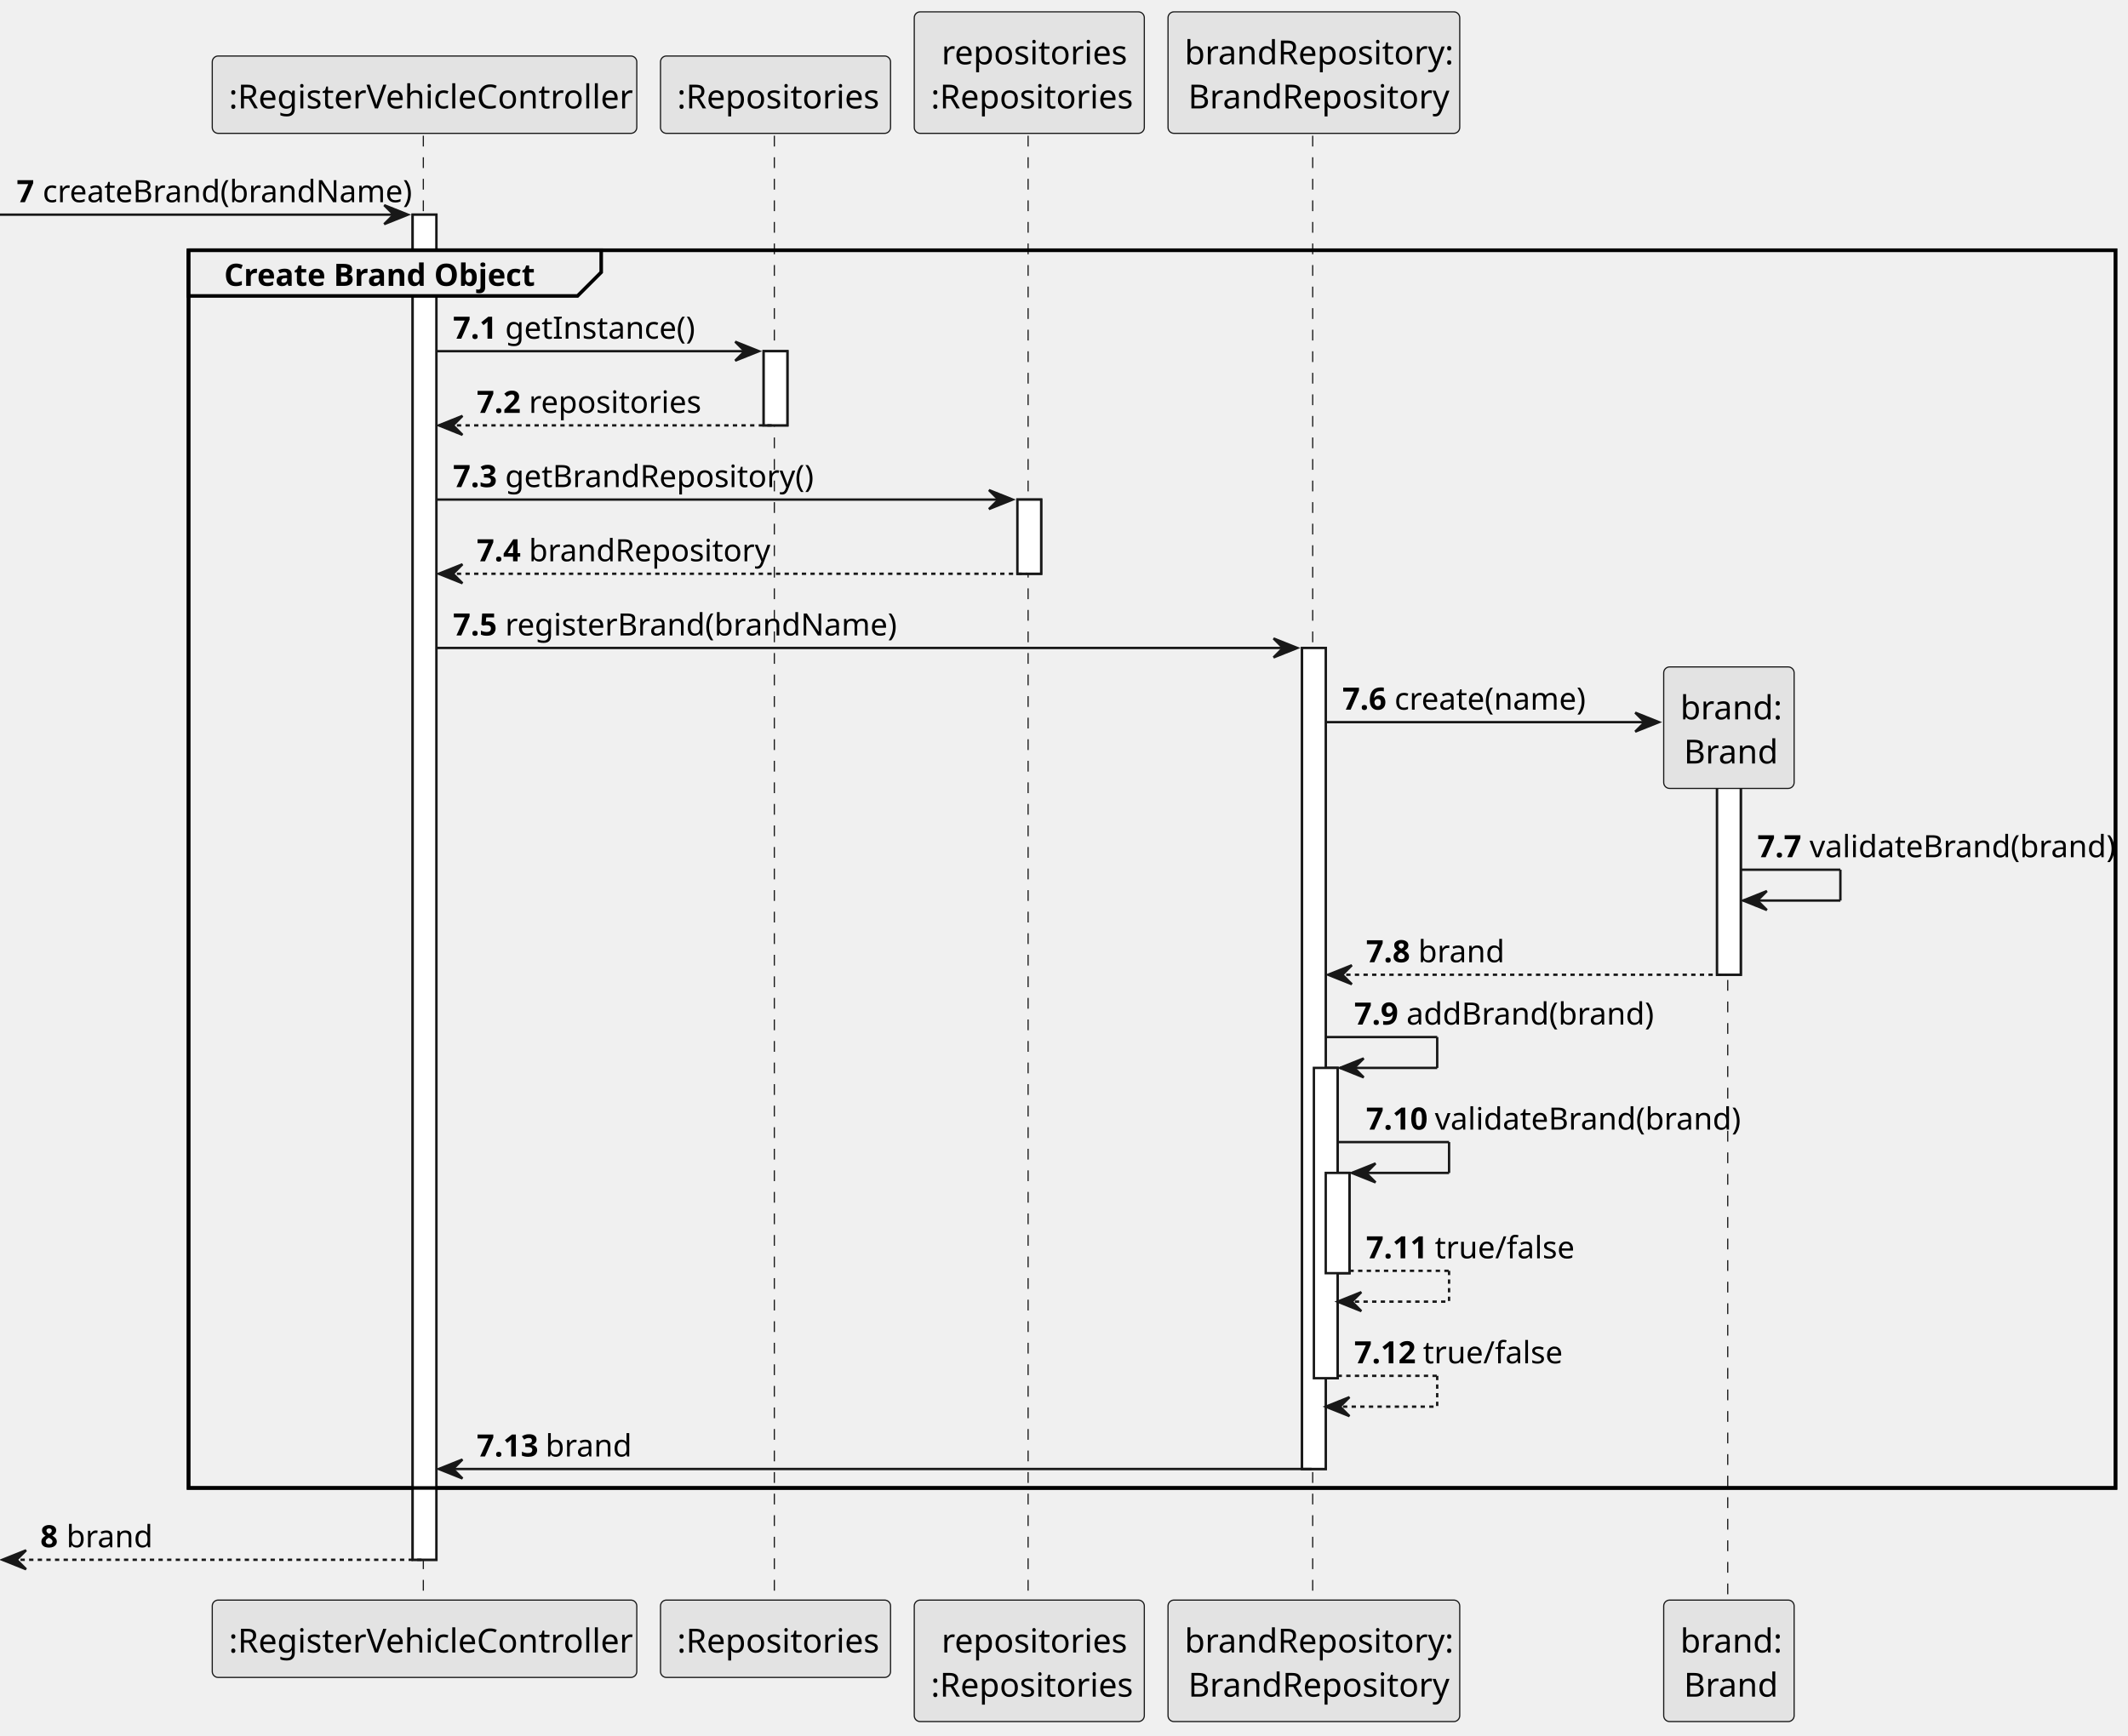
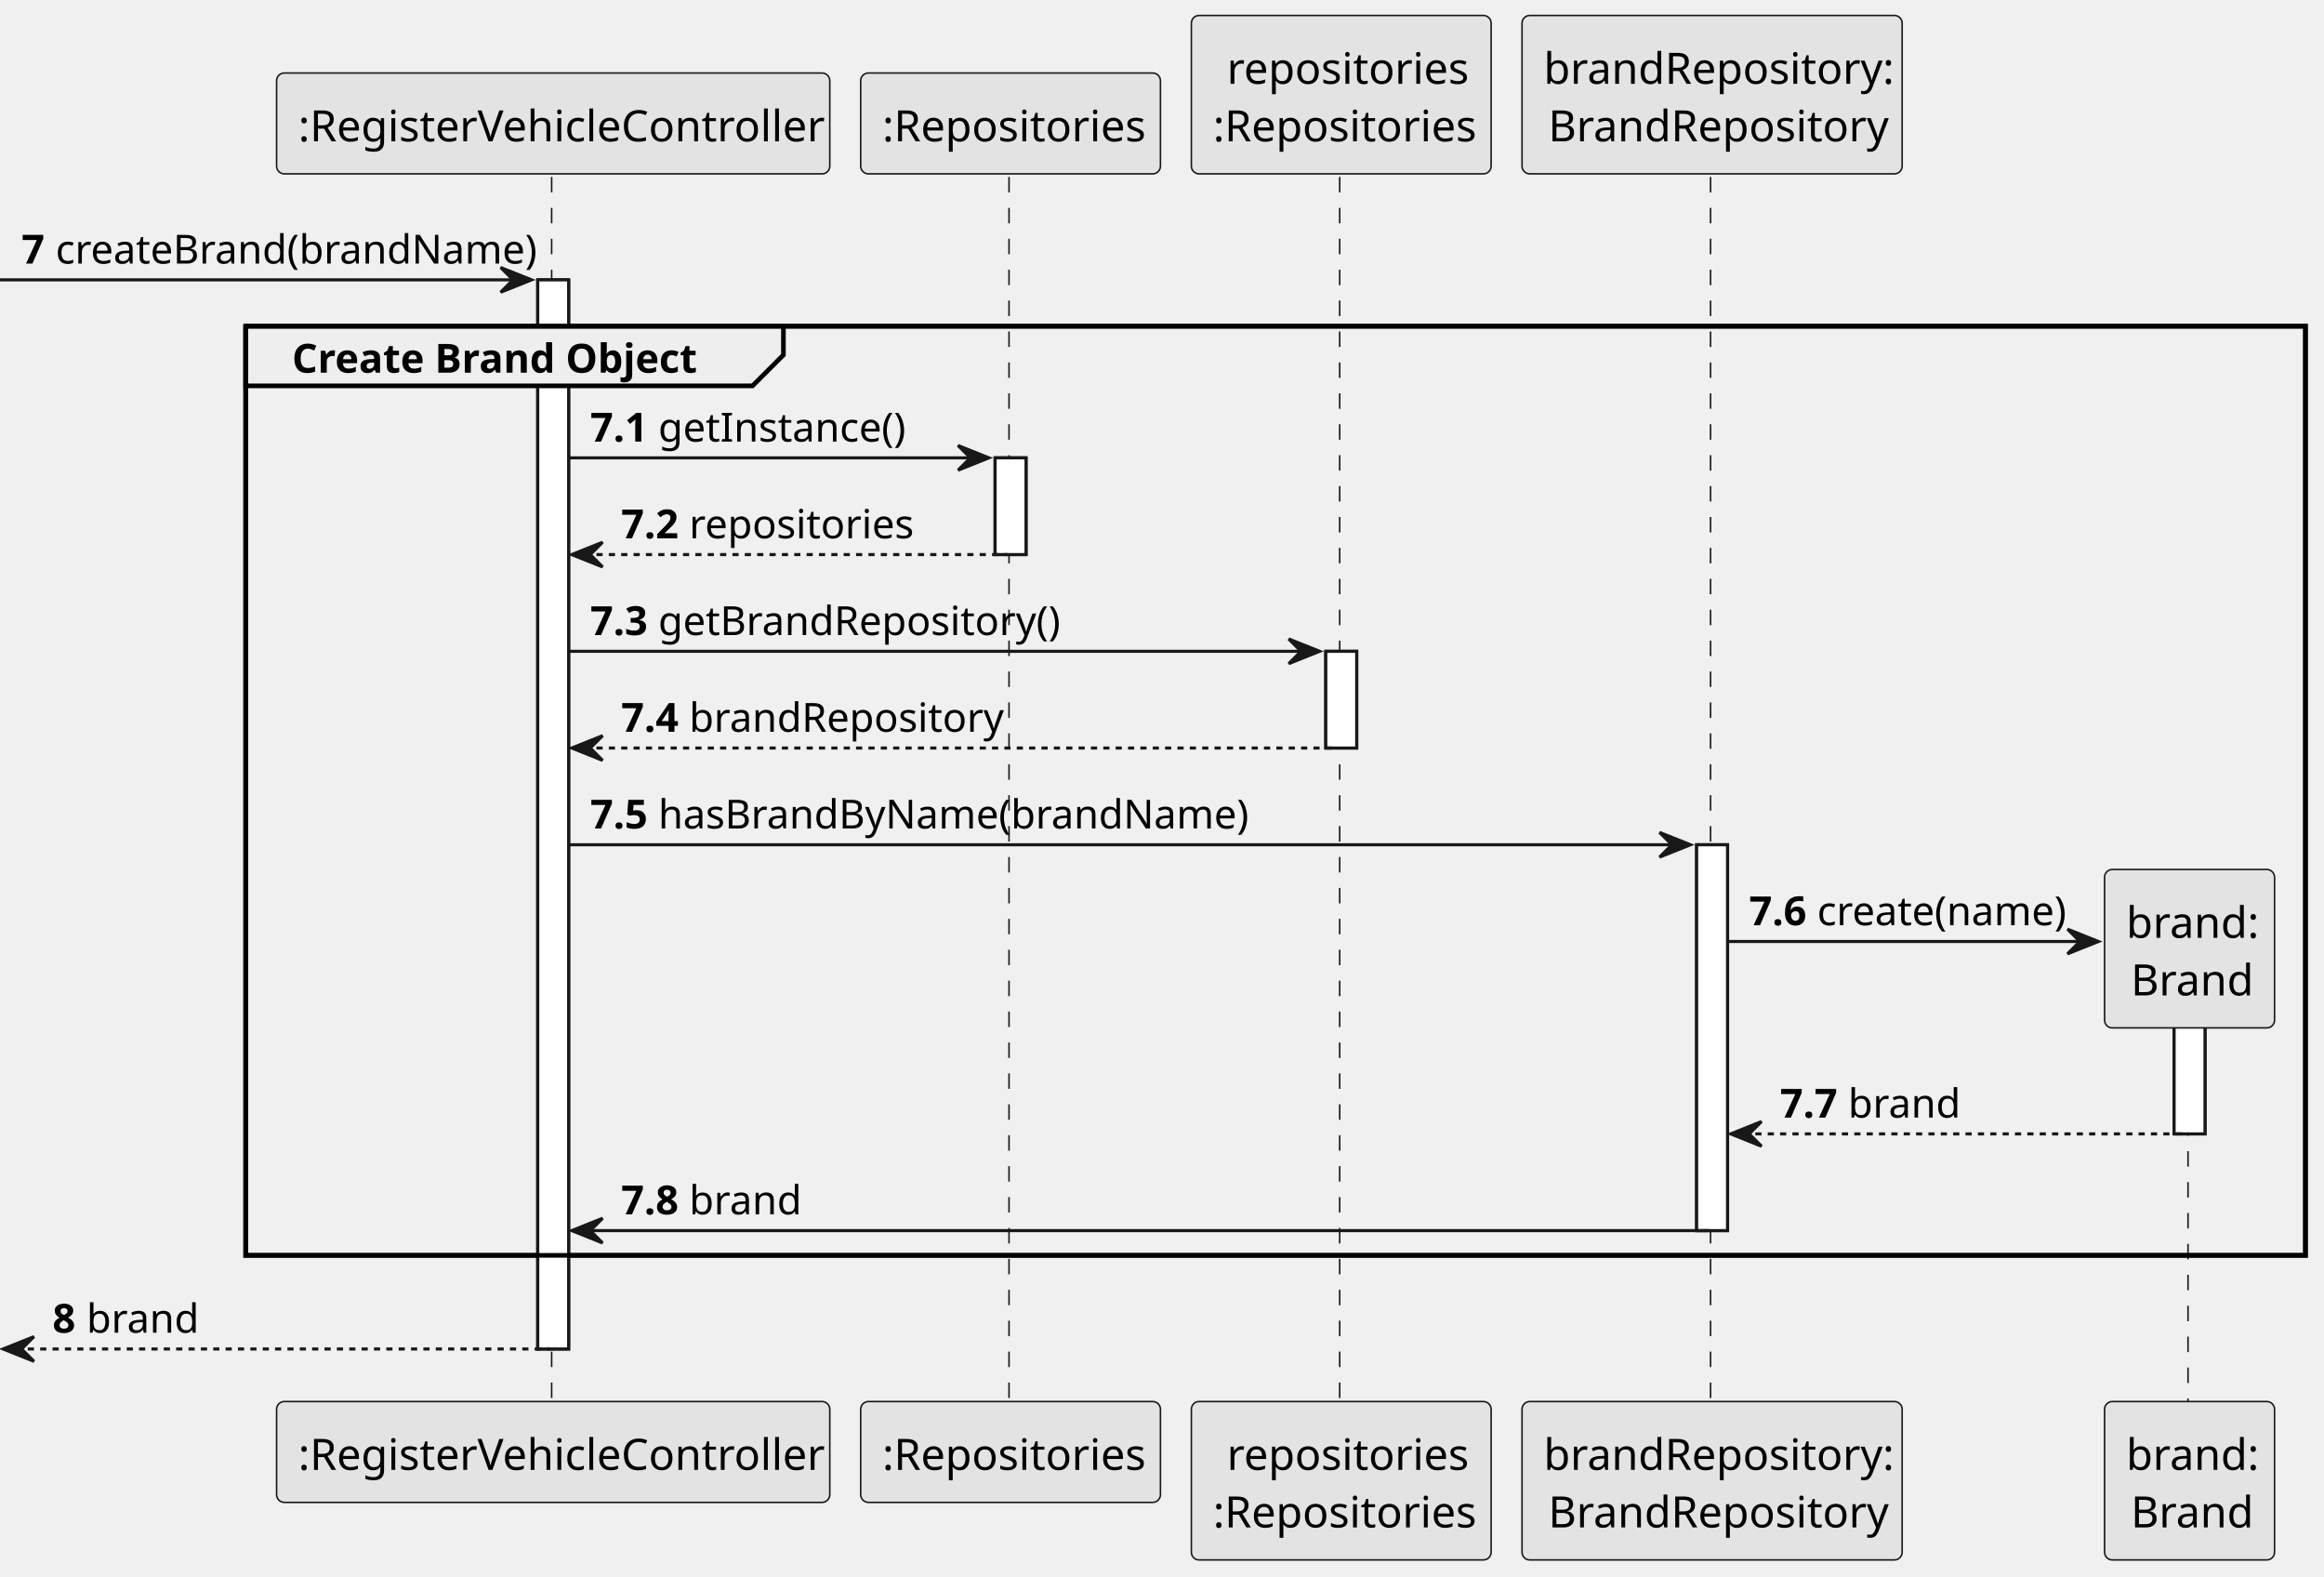
- <svg xmlns="http://www.w3.org/2000/svg" contentStyleType="text/css" height="805.2px" preserveAspectRatio="none" style="width:987px;height:805px;background:#FFFFFF;" version="1.1" viewBox="0 0 987 805" width="987.8px" zoomAndPan="magnify">
+ <svg xmlns="http://www.w3.org/2000/svg" contentStyleType="text/css" height="510px" preserveAspectRatio="none" style="width:752px;height:510px;background:#FFFFFF;" version="1.1" viewBox="0 0 752 510" width="752px" zoomAndPan="magnify">
  <defs />
  <g>
-     <rect fill="#FFFFFF" height="624.048" style="stroke:#181818;stroke-width:1.1;" width="11" x="191.4" y="99.587" />
-     <rect fill="#FFFFFF" height="34.42" style="stroke:#181818;stroke-width:1.1;" width="11" x="354.2" y="162.927" />
-     <rect fill="#FFFFFF" height="34.42" style="stroke:#181818;stroke-width:1.1;" width="11" x="471.9" y="231.767" />
-     <rect fill="#FFFFFF" height="380.907" style="stroke:#181818;stroke-width:1.1;" width="11" x="603.9" y="300.607" />
-     <rect fill="#FFFFFF" height="143.96" style="stroke:#181818;stroke-width:1.1;" width="11" x="609.4" y="495.434" />
-     <rect fill="#FFFFFF" height="46.52" style="stroke:#181818;stroke-width:1.1;" width="11" x="614.9" y="544.154" />
-     <rect fill="#FFFFFF" height="106.186" style="stroke:#181818;stroke-width:1.1;" width="11" x="796.4" y="346.027" />
-     <rect fill="none" height="574.228" style="stroke:#000000;stroke-width:1.65;" width="893.75" x="87.45" y="116.087" />
-     <line style="stroke:#181818;stroke-width:0.55;stroke-dasharray:5.0,5.0;" x1="196.35" x2="196.35" y1="62.966" y2="743.435" />
-     <line style="stroke:#181818;stroke-width:0.55;stroke-dasharray:5.0,5.0;" x1="359.15" x2="359.15" y1="62.966" y2="743.435" />
-     <line style="stroke:#181818;stroke-width:0.55;stroke-dasharray:5.0,5.0;" x1="476.85" x2="476.85" y1="62.966" y2="743.435" />
-     <line style="stroke:#181818;stroke-width:0.55;stroke-dasharray:5.0,5.0;" x1="608.85" x2="608.85" y1="62.966" y2="743.435" />
-     <line style="stroke:#181818;stroke-width:0.55;stroke-dasharray:5.0,5.0;" x1="801.35" x2="801.35" y1="354.64" y2="743.435" />
-     <rect fill="#E3E3E3" height="35.883" rx="2.75" ry="2.75" style="stroke:#181818;stroke-width:0.55;" width="196.9" x="98.45" y="25.983" />
-     <text fill="#000000" font-family="sans-serif" font-size="15.4" lengthAdjust="spacing" textLength="181.5" x="106.15" y="50.301">:RegisterVehicleController</text>
-     <rect fill="#E3E3E3" height="35.883" rx="2.75" ry="2.75" style="stroke:#181818;stroke-width:0.55;" width="196.9" x="98.45" y="742.335" />
-     <text fill="#000000" font-family="sans-serif" font-size="15.4" lengthAdjust="spacing" textLength="181.5" x="106.15" y="766.653">:RegisterVehicleController</text>
-     <rect fill="#E3E3E3" height="35.883" rx="2.75" ry="2.75" style="stroke:#181818;stroke-width:0.55;" width="106.7" x="306.35" y="25.983" />
-     <text fill="#000000" font-family="sans-serif" font-size="15.4" lengthAdjust="spacing" textLength="91.3" x="314.05" y="50.301">:Repositories</text>
-     <rect fill="#E3E3E3" height="35.883" rx="2.75" ry="2.75" style="stroke:#181818;stroke-width:0.55;" width="106.7" x="306.35" y="742.335" />
-     <text fill="#000000" font-family="sans-serif" font-size="15.4" lengthAdjust="spacing" textLength="91.3" x="314.05" y="766.653">:Repositories</text>
-     <rect fill="#E3E3E3" height="56.366" rx="2.75" ry="2.75" style="stroke:#181818;stroke-width:0.55;" width="106.7" x="424.05" y="5.5" />
-     <text fill="#000000" font-family="sans-serif" font-size="15.4" lengthAdjust="spacing" textLength="81.4" x="436.7" y="29.818">repositories</text>
-     <text fill="#000000" font-family="sans-serif" font-size="15.4" lengthAdjust="spacing" textLength="91.3" x="431.75" y="50.301">:Repositories</text>
-     <rect fill="#E3E3E3" height="56.366" rx="2.75" ry="2.75" style="stroke:#181818;stroke-width:0.55;" width="106.7" x="424.05" y="742.335" />
-     <text fill="#000000" font-family="sans-serif" font-size="15.4" lengthAdjust="spacing" textLength="81.4" x="436.7" y="766.653">repositories</text>
-     <text fill="#000000" font-family="sans-serif" font-size="15.4" lengthAdjust="spacing" textLength="91.3" x="431.75" y="787.136">:Repositories</text>
-     <rect fill="#E3E3E3" height="56.366" rx="2.75" ry="2.75" style="stroke:#181818;stroke-width:0.55;" width="135.3" x="541.75" y="5.5" />
-     <text fill="#000000" font-family="sans-serif" font-size="15.4" lengthAdjust="spacing" textLength="119.9" x="549.45" y="29.818">brandRepository:</text>
-     <text fill="#000000" font-family="sans-serif" font-size="15.4" lengthAdjust="spacing" textLength="116.6" x="551.1" y="50.301">BrandRepository</text>
-     <rect fill="#E3E3E3" height="56.366" rx="2.75" ry="2.75" style="stroke:#181818;stroke-width:0.55;" width="135.3" x="541.75" y="742.335" />
-     <text fill="#000000" font-family="sans-serif" font-size="15.4" lengthAdjust="spacing" textLength="119.9" x="549.45" y="766.653">brandRepository:</text>
-     <text fill="#000000" font-family="sans-serif" font-size="15.4" lengthAdjust="spacing" textLength="116.6" x="551.1" y="787.136">BrandRepository</text>
-     <rect fill="#E3E3E3" height="56.366" rx="2.75" ry="2.75" style="stroke:#181818;stroke-width:0.55;" width="60.5" x="771.65" y="742.335" />
-     <text fill="#000000" font-family="sans-serif" font-size="15.4" lengthAdjust="spacing" textLength="45.1" x="779.35" y="766.653">brand:</text>
-     <text fill="#000000" font-family="sans-serif" font-size="15.4" lengthAdjust="spacing" textLength="41.8" x="781" y="787.136">Brand</text>
-     <rect fill="#FFFFFF" height="624.048" style="stroke:#181818;stroke-width:1.1;" width="11" x="191.4" y="99.587" />
-     <rect fill="#FFFFFF" height="34.42" style="stroke:#181818;stroke-width:1.1;" width="11" x="354.2" y="162.927" />
-     <rect fill="#FFFFFF" height="34.42" style="stroke:#181818;stroke-width:1.1;" width="11" x="471.9" y="231.767" />
-     <rect fill="#FFFFFF" height="380.907" style="stroke:#181818;stroke-width:1.1;" width="11" x="603.9" y="300.607" />
-     <rect fill="#FFFFFF" height="143.96" style="stroke:#181818;stroke-width:1.1;" width="11" x="609.4" y="495.434" />
-     <rect fill="#FFFFFF" height="46.52" style="stroke:#181818;stroke-width:1.1;" width="11" x="614.9" y="544.154" />
-     <rect fill="#FFFFFF" height="106.186" style="stroke:#181818;stroke-width:1.1;" width="11" x="796.4" y="346.027" />
-     <polygon fill="#181818" points="178.2,95.186,189.2,99.587,178.2,103.987,182.6,99.587" style="stroke:#181818;stroke-width:1.1;" />
-     <line style="stroke:#181818;stroke-width:1.1;" x1="0" x2="184.8" y1="99.587" y2="99.587" />
-     <text fill="#000000" font-family="sans-serif" font-size="14.3" font-weight="bold" lengthAdjust="spacing" textLength="7.7" x="7.7" y="93.798">7</text>
-     <text fill="#000000" font-family="sans-serif" font-size="14.3" lengthAdjust="spacing" textLength="158.4" x="19.8" y="93.798">createBrand(brandName)</text>
-     <path d="M87.45,116.087 L278.85,116.087 L278.85,126.307 L267.85,137.307 L87.45,137.307 L87.45,116.087 " fill="#EEEEEE" style="stroke:#000000;stroke-width:1.65;" />
-     <rect fill="none" height="574.228" style="stroke:#000000;stroke-width:1.65;" width="893.75" x="87.45" y="116.087" />
-     <text fill="#000000" font-family="sans-serif" font-size="14.3" font-weight="bold" lengthAdjust="spacing" textLength="141.9" x="103.95" y="132.618">Create Brand Object</text>
-     <polygon fill="#181818" points="341,158.527,352,162.927,341,167.327,345.4,162.927" style="stroke:#181818;stroke-width:1.1;" />
-     <line style="stroke:#181818;stroke-width:1.1;" x1="202.4" x2="347.6" y1="162.927" y2="162.927" />
-     <text fill="#000000" font-family="sans-serif" font-size="14.3" font-weight="bold" lengthAdjust="spacing" textLength="19.8" x="210.1" y="157.138">7.1</text>
-     <text fill="#000000" font-family="sans-serif" font-size="14.3" lengthAdjust="spacing" textLength="82.5" x="234.3" y="157.138">getInstance()</text>
-     <polygon fill="#181818" points="214.5,192.947,203.5,197.347,214.5,201.747,210.1,197.347" style="stroke:#181818;stroke-width:1.1;" />
-     <line style="stroke:#181818;stroke-width:1.1;stroke-dasharray:2.0,2.0;" x1="207.9" x2="358.6" y1="197.347" y2="197.347" />
-     <text fill="#000000" font-family="sans-serif" font-size="14.3" font-weight="bold" lengthAdjust="spacing" textLength="19.8" x="221.1" y="191.558">7.2</text>
-     <text fill="#000000" font-family="sans-serif" font-size="14.3" lengthAdjust="spacing" textLength="73.7" x="245.3" y="191.558">repositories</text>
-     <polygon fill="#181818" points="458.7,227.367,469.7,231.767,458.7,236.167,463.1,231.767" style="stroke:#181818;stroke-width:1.1;" />
-     <line style="stroke:#181818;stroke-width:1.1;" x1="202.4" x2="465.3" y1="231.767" y2="231.767" />
-     <text fill="#000000" font-family="sans-serif" font-size="14.3" font-weight="bold" lengthAdjust="spacing" textLength="19.8" x="210.1" y="225.978">7.3</text>
-     <text fill="#000000" font-family="sans-serif" font-size="14.3" lengthAdjust="spacing" textLength="134.2" x="234.3" y="225.978">getBrandRepository()</text>
-     <polygon fill="#181818" points="214.5,261.787,203.5,266.187,214.5,270.587,210.1,266.187" style="stroke:#181818;stroke-width:1.1;" />
-     <line style="stroke:#181818;stroke-width:1.1;stroke-dasharray:2.0,2.0;" x1="207.9" x2="476.3" y1="266.187" y2="266.187" />
-     <text fill="#000000" font-family="sans-serif" font-size="14.3" font-weight="bold" lengthAdjust="spacing" textLength="19.8" x="221.1" y="260.398">7.4</text>
-     <text fill="#000000" font-family="sans-serif" font-size="14.3" lengthAdjust="spacing" textLength="103.4" x="245.3" y="260.398">brandRepository</text>
-     <polygon fill="#181818" points="590.7,296.207,601.7,300.607,590.7,305.007,595.1,300.607" style="stroke:#181818;stroke-width:1.1;" />
-     <line style="stroke:#181818;stroke-width:1.1;" x1="202.4" x2="597.3" y1="300.607" y2="300.607" />
-     <text fill="#000000" font-family="sans-serif" font-size="14.3" font-weight="bold" lengthAdjust="spacing" textLength="19.8" x="210.1" y="294.818">7.5</text>
-     <text fill="#000000" font-family="sans-serif" font-size="14.3" lengthAdjust="spacing" textLength="166.1" x="234.3" y="294.818">registerBrand(brandName)</text>
-     <polygon fill="#181818" points="758.45,330.627,769.45,335.027,758.45,339.427,762.85,335.027" style="stroke:#181818;stroke-width:1.1;" />
-     <line style="stroke:#181818;stroke-width:1.1;" x1="614.9" x2="765.05" y1="335.027" y2="335.027" />
-     <text fill="#000000" font-family="sans-serif" font-size="14.3" font-weight="bold" lengthAdjust="spacing" textLength="19.8" x="622.6" y="329.238">7.6</text>
-     <text fill="#000000" font-family="sans-serif" font-size="14.3" lengthAdjust="spacing" textLength="83.6" x="646.8" y="329.238">create(name)</text>
-     <rect fill="#E3E3E3" height="56.366" rx="2.75" ry="2.75" style="stroke:#181818;stroke-width:0.55;" width="60.5" x="771.65" y="309.407" />
-     <text fill="#000000" font-family="sans-serif" font-size="15.4" lengthAdjust="spacing" textLength="45.1" x="779.35" y="333.725">brand:</text>
-     <text fill="#000000" font-family="sans-serif" font-size="15.4" lengthAdjust="spacing" textLength="41.8" x="781" y="354.209">Brand</text>
-     <line style="stroke:#181818;stroke-width:1.1;" x1="807.4" x2="853.6" y1="403.494" y2="403.494" />
-     <line style="stroke:#181818;stroke-width:1.1;" x1="853.6" x2="853.6" y1="403.494" y2="417.794" />
-     <line style="stroke:#181818;stroke-width:1.1;" x1="808.5" x2="853.6" y1="417.794" y2="417.794" />
-     <polygon fill="#181818" points="819.5,413.394,808.5,417.794,819.5,422.194,815.1,417.794" style="stroke:#181818;stroke-width:1.1;" />
-     <text fill="#000000" font-family="sans-serif" font-size="14.3" font-weight="bold" lengthAdjust="spacing" textLength="19.8" x="815.1" y="397.705">7.7</text>
-     <text fill="#000000" font-family="sans-serif" font-size="14.3" lengthAdjust="spacing" textLength="128.7" x="839.3" y="397.705">validateBrand(brand)</text>
-     <polygon fill="#181818" points="627,447.814,616,452.214,627,456.614,622.6,452.214" style="stroke:#181818;stroke-width:1.1;" />
-     <line style="stroke:#181818;stroke-width:1.1;stroke-dasharray:2.0,2.0;" x1="620.4" x2="800.8" y1="452.214" y2="452.214" />
-     <text fill="#000000" font-family="sans-serif" font-size="14.3" font-weight="bold" lengthAdjust="spacing" textLength="19.8" x="633.6" y="446.425">7.8</text>
-     <text fill="#000000" font-family="sans-serif" font-size="14.3" lengthAdjust="spacing" textLength="35.2" x="657.8" y="446.425">brand</text>
-     <line style="stroke:#181818;stroke-width:1.1;" x1="614.9" x2="666.6" y1="481.134" y2="481.134" />
-     <line style="stroke:#181818;stroke-width:1.1;" x1="666.6" x2="666.6" y1="481.134" y2="495.434" />
-     <line style="stroke:#181818;stroke-width:1.1;" x1="621.5" x2="666.6" y1="495.434" y2="495.434" />
-     <polygon fill="#181818" points="632.5,491.034,621.5,495.434,632.5,499.834,628.1,495.434" style="stroke:#181818;stroke-width:1.1;" />
-     <text fill="#000000" font-family="sans-serif" font-size="14.3" font-weight="bold" lengthAdjust="spacing" textLength="19.8" x="628.1" y="475.345">7.9</text>
-     <text fill="#000000" font-family="sans-serif" font-size="14.3" lengthAdjust="spacing" textLength="104.5" x="652.3" y="475.345">addBrand(brand)</text>
-     <line style="stroke:#181818;stroke-width:1.1;" x1="620.4" x2="672.1" y1="529.854" y2="529.854" />
-     <line style="stroke:#181818;stroke-width:1.1;" x1="672.1" x2="672.1" y1="529.854" y2="544.154" />
-     <line style="stroke:#181818;stroke-width:1.1;" x1="627" x2="672.1" y1="544.154" y2="544.154" />
-     <polygon fill="#181818" points="638,539.754,627,544.154,638,548.554,633.6,544.154" style="stroke:#181818;stroke-width:1.1;" />
-     <text fill="#000000" font-family="sans-serif" font-size="14.3" font-weight="bold" lengthAdjust="spacing" textLength="27.5" x="633.6" y="524.065">7.10</text>
-     <text fill="#000000" font-family="sans-serif" font-size="14.3" lengthAdjust="spacing" textLength="128.7" x="665.5" y="524.065">validateBrand(brand)</text>
-     <line style="stroke:#181818;stroke-width:1.1;stroke-dasharray:2.0,2.0;" x1="625.9" x2="672.1" y1="589.574" y2="589.574" />
-     <line style="stroke:#181818;stroke-width:1.1;stroke-dasharray:2.0,2.0;" x1="672.1" x2="672.1" y1="589.574" y2="603.874" />
-     <line style="stroke:#181818;stroke-width:1.1;stroke-dasharray:2.0,2.0;" x1="620.4" x2="672.1" y1="603.874" y2="603.874" />
-     <polygon fill="#181818" points="631.4,599.474,620.4,603.874,631.4,608.274,627,603.874" style="stroke:#181818;stroke-width:1.1;" />
-     <text fill="#000000" font-family="sans-serif" font-size="14.3" font-weight="bold" lengthAdjust="spacing" textLength="27.5" x="633.6" y="583.785">7.11</text>
-     <text fill="#000000" font-family="sans-serif" font-size="14.3" lengthAdjust="spacing" textLength="58.3" x="665.5" y="583.785">true/false</text>
-     <line style="stroke:#181818;stroke-width:1.1;stroke-dasharray:2.0,2.0;" x1="620.4" x2="666.6" y1="638.294" y2="638.294" />
-     <line style="stroke:#181818;stroke-width:1.1;stroke-dasharray:2.0,2.0;" x1="666.6" x2="666.6" y1="638.294" y2="652.594" />
-     <line style="stroke:#181818;stroke-width:1.1;stroke-dasharray:2.0,2.0;" x1="614.9" x2="666.6" y1="652.594" y2="652.594" />
-     <polygon fill="#181818" points="625.9,648.194,614.9,652.594,625.9,656.994,621.5,652.594" style="stroke:#181818;stroke-width:1.1;" />
-     <text fill="#000000" font-family="sans-serif" font-size="14.3" font-weight="bold" lengthAdjust="spacing" textLength="27.5" x="628.1" y="632.505">7.12</text>
-     <text fill="#000000" font-family="sans-serif" font-size="14.3" lengthAdjust="spacing" textLength="58.3" x="660" y="632.505">true/false</text>
-     <polygon fill="#181818" points="214.5,677.115,203.5,681.514,214.5,685.914,210.1,681.514" style="stroke:#181818;stroke-width:1.1;" />
-     <line style="stroke:#181818;stroke-width:1.1;" x1="207.9" x2="608.3" y1="681.514" y2="681.514" />
-     <text fill="#000000" font-family="sans-serif" font-size="14.3" font-weight="bold" lengthAdjust="spacing" textLength="27.5" x="221.1" y="675.726">7.13</text>
-     <text fill="#000000" font-family="sans-serif" font-size="14.3" lengthAdjust="spacing" textLength="35.2" x="253" y="675.726">brand</text>
-     <polygon fill="#181818" points="12.1,719.235,1.1,723.635,12.1,728.035,7.7,723.635" style="stroke:#181818;stroke-width:1.1;" />
-     <line style="stroke:#181818;stroke-width:1.1;stroke-dasharray:2.0,2.0;" x1="5.5" x2="195.8" y1="723.635" y2="723.635" />
-     <text fill="#000000" font-family="sans-serif" font-size="14.3" font-weight="bold" lengthAdjust="spacing" textLength="7.7" x="18.7" y="717.846">8</text>
-     <text fill="#000000" font-family="sans-serif" font-size="14.3" lengthAdjust="spacing" textLength="35.2" x="30.8" y="717.846">brand</text>
+     <rect fill="#FFFFFF" height="345.861" style="stroke:#181818;stroke-width:1.0;" width="10" x="174" y="90.533" />
+     <rect fill="#FFFFFF" height="31.291" style="stroke:#181818;stroke-width:1.0;" width="10" x="322" y="148.115" />
+     <rect fill="#FFFFFF" height="31.291" style="stroke:#181818;stroke-width:1.0;" width="10" x="429" y="210.697" />
+     <rect fill="#FFFFFF" height="124.824" style="stroke:#181818;stroke-width:1.0;" width="10" x="549" y="273.279" />
+     <rect fill="#FFFFFF" height="52.242" style="stroke:#181818;stroke-width:1.0;" width="10" x="703.5" y="314.57" />
+     <rect fill="none" height="300.57" style="stroke:#000000;stroke-width:1.5;" width="666.5" x="79.5" y="105.533" />
+     <line style="stroke:#181818;stroke-width:0.5;stroke-dasharray:5.0,5.0;" x1="178.5" x2="178.5" y1="57.242" y2="454.394" />
+     <line style="stroke:#181818;stroke-width:0.5;stroke-dasharray:5.0,5.0;" x1="326.5" x2="326.5" y1="57.242" y2="454.394" />
+     <line style="stroke:#181818;stroke-width:0.5;stroke-dasharray:5.0,5.0;" x1="433.5" x2="433.5" y1="57.242" y2="454.394" />
+     <line style="stroke:#181818;stroke-width:0.5;stroke-dasharray:5.0,5.0;" x1="553.5" x2="553.5" y1="57.242" y2="454.394" />
+     <line style="stroke:#181818;stroke-width:0.5;stroke-dasharray:5.0,5.0;" x1="708" x2="708" y1="322.4" y2="454.394" />
+     <rect fill="#E3E3E3" height="32.621" rx="2.5" ry="2.5" style="stroke:#181818;stroke-width:0.5;" width="179" x="89.5" y="23.621" />
+     <text fill="#000000" font-family="sans-serif" font-size="14" lengthAdjust="spacing" textLength="165" x="96.5" y="45.728">:RegisterVehicleController</text>
+     <rect fill="#E3E3E3" height="32.621" rx="2.5" ry="2.5" style="stroke:#181818;stroke-width:0.5;" width="179" x="89.5" y="453.394" />
+     <text fill="#000000" font-family="sans-serif" font-size="14" lengthAdjust="spacing" textLength="165" x="96.5" y="475.502">:RegisterVehicleController</text>
+     <rect fill="#E3E3E3" height="32.621" rx="2.5" ry="2.5" style="stroke:#181818;stroke-width:0.5;" width="97" x="278.5" y="23.621" />
+     <text fill="#000000" font-family="sans-serif" font-size="14" lengthAdjust="spacing" textLength="83" x="285.5" y="45.728">:Repositories</text>
+     <rect fill="#E3E3E3" height="32.621" rx="2.5" ry="2.5" style="stroke:#181818;stroke-width:0.5;" width="97" x="278.5" y="453.394" />
+     <text fill="#000000" font-family="sans-serif" font-size="14" lengthAdjust="spacing" textLength="83" x="285.5" y="475.502">:Repositories</text>
+     <rect fill="#E3E3E3" height="51.242" rx="2.5" ry="2.5" style="stroke:#181818;stroke-width:0.5;" width="97" x="385.5" y="5" />
+     <text fill="#000000" font-family="sans-serif" font-size="14" lengthAdjust="spacing" textLength="74" x="397" y="27.107">repositories</text>
+     <text fill="#000000" font-family="sans-serif" font-size="14" lengthAdjust="spacing" textLength="83" x="392.5" y="45.728">:Repositories</text>
+     <rect fill="#E3E3E3" height="51.242" rx="2.5" ry="2.5" style="stroke:#181818;stroke-width:0.5;" width="97" x="385.5" y="453.394" />
+     <text fill="#000000" font-family="sans-serif" font-size="14" lengthAdjust="spacing" textLength="74" x="397" y="475.502">repositories</text>
+     <text fill="#000000" font-family="sans-serif" font-size="14" lengthAdjust="spacing" textLength="83" x="392.5" y="494.123">:Repositories</text>
+     <rect fill="#E3E3E3" height="51.242" rx="2.5" ry="2.5" style="stroke:#181818;stroke-width:0.5;" width="123" x="492.5" y="5" />
+     <text fill="#000000" font-family="sans-serif" font-size="14" lengthAdjust="spacing" textLength="109" x="499.5" y="27.107">brandRepository:</text>
+     <text fill="#000000" font-family="sans-serif" font-size="14" lengthAdjust="spacing" textLength="106" x="501" y="45.728">BrandRepository</text>
+     <rect fill="#E3E3E3" height="51.242" rx="2.5" ry="2.5" style="stroke:#181818;stroke-width:0.5;" width="123" x="492.5" y="453.394" />
+     <text fill="#000000" font-family="sans-serif" font-size="14" lengthAdjust="spacing" textLength="109" x="499.5" y="475.502">brandRepository:</text>
+     <text fill="#000000" font-family="sans-serif" font-size="14" lengthAdjust="spacing" textLength="106" x="501" y="494.123">BrandRepository</text>
+     <rect fill="#E3E3E3" height="51.242" rx="2.5" ry="2.5" style="stroke:#181818;stroke-width:0.5;" width="55" x="681" y="453.394" />
+     <text fill="#000000" font-family="sans-serif" font-size="14" lengthAdjust="spacing" textLength="41" x="688" y="475.502">brand:</text>
+     <text fill="#000000" font-family="sans-serif" font-size="14" lengthAdjust="spacing" textLength="38" x="689.5" y="494.123">Brand</text>
+     <rect fill="#FFFFFF" height="345.861" style="stroke:#181818;stroke-width:1.0;" width="10" x="174" y="90.533" />
+     <rect fill="#FFFFFF" height="31.291" style="stroke:#181818;stroke-width:1.0;" width="10" x="322" y="148.115" />
+     <rect fill="#FFFFFF" height="31.291" style="stroke:#181818;stroke-width:1.0;" width="10" x="429" y="210.697" />
+     <rect fill="#FFFFFF" height="124.824" style="stroke:#181818;stroke-width:1.0;" width="10" x="549" y="273.279" />
+     <rect fill="#FFFFFF" height="52.242" style="stroke:#181818;stroke-width:1.0;" width="10" x="703.5" y="314.57" />
+     <polygon fill="#181818" points="162,86.533,172,90.533,162,94.533,166,90.533" style="stroke:#181818;stroke-width:1.0;" />
+     <line style="stroke:#181818;stroke-width:1.0;" x1="0" x2="168" y1="90.533" y2="90.533" />
+     <text fill="#000000" font-family="sans-serif" font-size="13" font-weight="bold" lengthAdjust="spacing" textLength="7" x="7" y="85.27">7</text>
+     <text fill="#000000" font-family="sans-serif" font-size="13" lengthAdjust="spacing" textLength="144" x="18" y="85.27">createBrand(brandName)</text>
+     <path d="M79.5,105.533 L253.5,105.533 L253.5,114.824 L243.5,124.824 L79.5,124.824 L79.5,105.533 " fill="#EEEEEE" style="stroke:#000000;stroke-width:1.5;" />
+     <rect fill="none" height="300.57" style="stroke:#000000;stroke-width:1.5;" width="666.5" x="79.5" y="105.533" />
+     <text fill="#000000" font-family="sans-serif" font-size="13" font-weight="bold" lengthAdjust="spacing" textLength="129" x="94.5" y="120.561">Create Brand Object</text>
+     <polygon fill="#181818" points="310,144.115,320,148.115,310,152.115,314,148.115" style="stroke:#181818;stroke-width:1.0;" />
+     <line style="stroke:#181818;stroke-width:1.0;" x1="184" x2="316" y1="148.115" y2="148.115" />
+     <text fill="#000000" font-family="sans-serif" font-size="13" font-weight="bold" lengthAdjust="spacing" textLength="18" x="191" y="142.852">7.1</text>
+     <text fill="#000000" font-family="sans-serif" font-size="13" lengthAdjust="spacing" textLength="75" x="213" y="142.852">getInstance()</text>
+     <polygon fill="#181818" points="195,175.406,185,179.406,195,183.406,191,179.406" style="stroke:#181818;stroke-width:1.0;" />
+     <line style="stroke:#181818;stroke-width:1.0;stroke-dasharray:2.0,2.0;" x1="189" x2="326" y1="179.406" y2="179.406" />
+     <text fill="#000000" font-family="sans-serif" font-size="13" font-weight="bold" lengthAdjust="spacing" textLength="18" x="201" y="174.144">7.2</text>
+     <text fill="#000000" font-family="sans-serif" font-size="13" lengthAdjust="spacing" textLength="67" x="223" y="174.144">repositories</text>
+     <polygon fill="#181818" points="417,206.697,427,210.697,417,214.697,421,210.697" style="stroke:#181818;stroke-width:1.0;" />
+     <line style="stroke:#181818;stroke-width:1.0;" x1="184" x2="423" y1="210.697" y2="210.697" />
+     <text fill="#000000" font-family="sans-serif" font-size="13" font-weight="bold" lengthAdjust="spacing" textLength="18" x="191" y="205.435">7.3</text>
+     <text fill="#000000" font-family="sans-serif" font-size="13" lengthAdjust="spacing" textLength="122" x="213" y="205.435">getBrandRepository()</text>
+     <polygon fill="#181818" points="195,237.988,185,241.988,195,245.988,191,241.988" style="stroke:#181818;stroke-width:1.0;" />
+     <line style="stroke:#181818;stroke-width:1.0;stroke-dasharray:2.0,2.0;" x1="189" x2="433" y1="241.988" y2="241.988" />
+     <text fill="#000000" font-family="sans-serif" font-size="13" font-weight="bold" lengthAdjust="spacing" textLength="18" x="201" y="236.726">7.4</text>
+     <text fill="#000000" font-family="sans-serif" font-size="13" lengthAdjust="spacing" textLength="94" x="223" y="236.726">brandRepository</text>
+     <polygon fill="#181818" points="537,269.279,547,273.279,537,277.279,541,273.279" style="stroke:#181818;stroke-width:1.0;" />
+     <line style="stroke:#181818;stroke-width:1.0;" x1="184" x2="543" y1="273.279" y2="273.279" />
+     <text fill="#000000" font-family="sans-serif" font-size="13" font-weight="bold" lengthAdjust="spacing" textLength="18" x="191" y="268.017">7.5</text>
+     <text fill="#000000" font-family="sans-serif" font-size="13" lengthAdjust="spacing" textLength="179" x="213" y="268.017">hasBrandByName(brandName)</text>
+     <polygon fill="#181818" points="669,300.57,679,304.57,669,308.57,673,304.57" style="stroke:#181818;stroke-width:1.0;" />
+     <line style="stroke:#181818;stroke-width:1.0;" x1="559" x2="675" y1="304.57" y2="304.57" />
+     <text fill="#000000" font-family="sans-serif" font-size="13" font-weight="bold" lengthAdjust="spacing" textLength="18" x="566" y="299.308">7.6</text>
+     <text fill="#000000" font-family="sans-serif" font-size="13" lengthAdjust="spacing" textLength="76" x="588" y="299.308">create(name)</text>
+     <rect fill="#E3E3E3" height="51.242" rx="2.5" ry="2.5" style="stroke:#181818;stroke-width:0.5;" width="55" x="681" y="281.279" />
+     <text fill="#000000" font-family="sans-serif" font-size="14" lengthAdjust="spacing" textLength="41" x="688" y="303.387">brand:</text>
+     <text fill="#000000" font-family="sans-serif" font-size="14" lengthAdjust="spacing" textLength="38" x="689.5" y="322.008">Brand</text>
+     <polygon fill="#181818" points="570,362.812,560,366.812,570,370.812,566,366.812" style="stroke:#181818;stroke-width:1.0;" />
+     <line style="stroke:#181818;stroke-width:1.0;stroke-dasharray:2.0,2.0;" x1="564" x2="707.5" y1="366.812" y2="366.812" />
+     <text fill="#000000" font-family="sans-serif" font-size="13" font-weight="bold" lengthAdjust="spacing" textLength="18" x="576" y="361.55">7.7</text>
+     <text fill="#000000" font-family="sans-serif" font-size="13" lengthAdjust="spacing" textLength="32" x="598" y="361.55">brand</text>
+     <polygon fill="#181818" points="195,394.103,185,398.103,195,402.103,191,398.103" style="stroke:#181818;stroke-width:1.0;" />
+     <line style="stroke:#181818;stroke-width:1.0;" x1="189" x2="553" y1="398.103" y2="398.103" />
+     <text fill="#000000" font-family="sans-serif" font-size="13" font-weight="bold" lengthAdjust="spacing" textLength="18" x="201" y="392.841">7.8</text>
+     <text fill="#000000" font-family="sans-serif" font-size="13" lengthAdjust="spacing" textLength="32" x="223" y="392.841">brand</text>
+     <polygon fill="#181818" points="11,432.394,1,436.394,11,440.394,7,436.394" style="stroke:#181818;stroke-width:1.0;" />
+     <line style="stroke:#181818;stroke-width:1.0;stroke-dasharray:2.0,2.0;" x1="5" x2="178" y1="436.394" y2="436.394" />
+     <text fill="#000000" font-family="sans-serif" font-size="13" font-weight="bold" lengthAdjust="spacing" textLength="7" x="17" y="431.132">8</text>
+     <text fill="#000000" font-family="sans-serif" font-size="13" lengthAdjust="spacing" textLength="32" x="28" y="431.132">brand</text>
  </g>
</svg>
